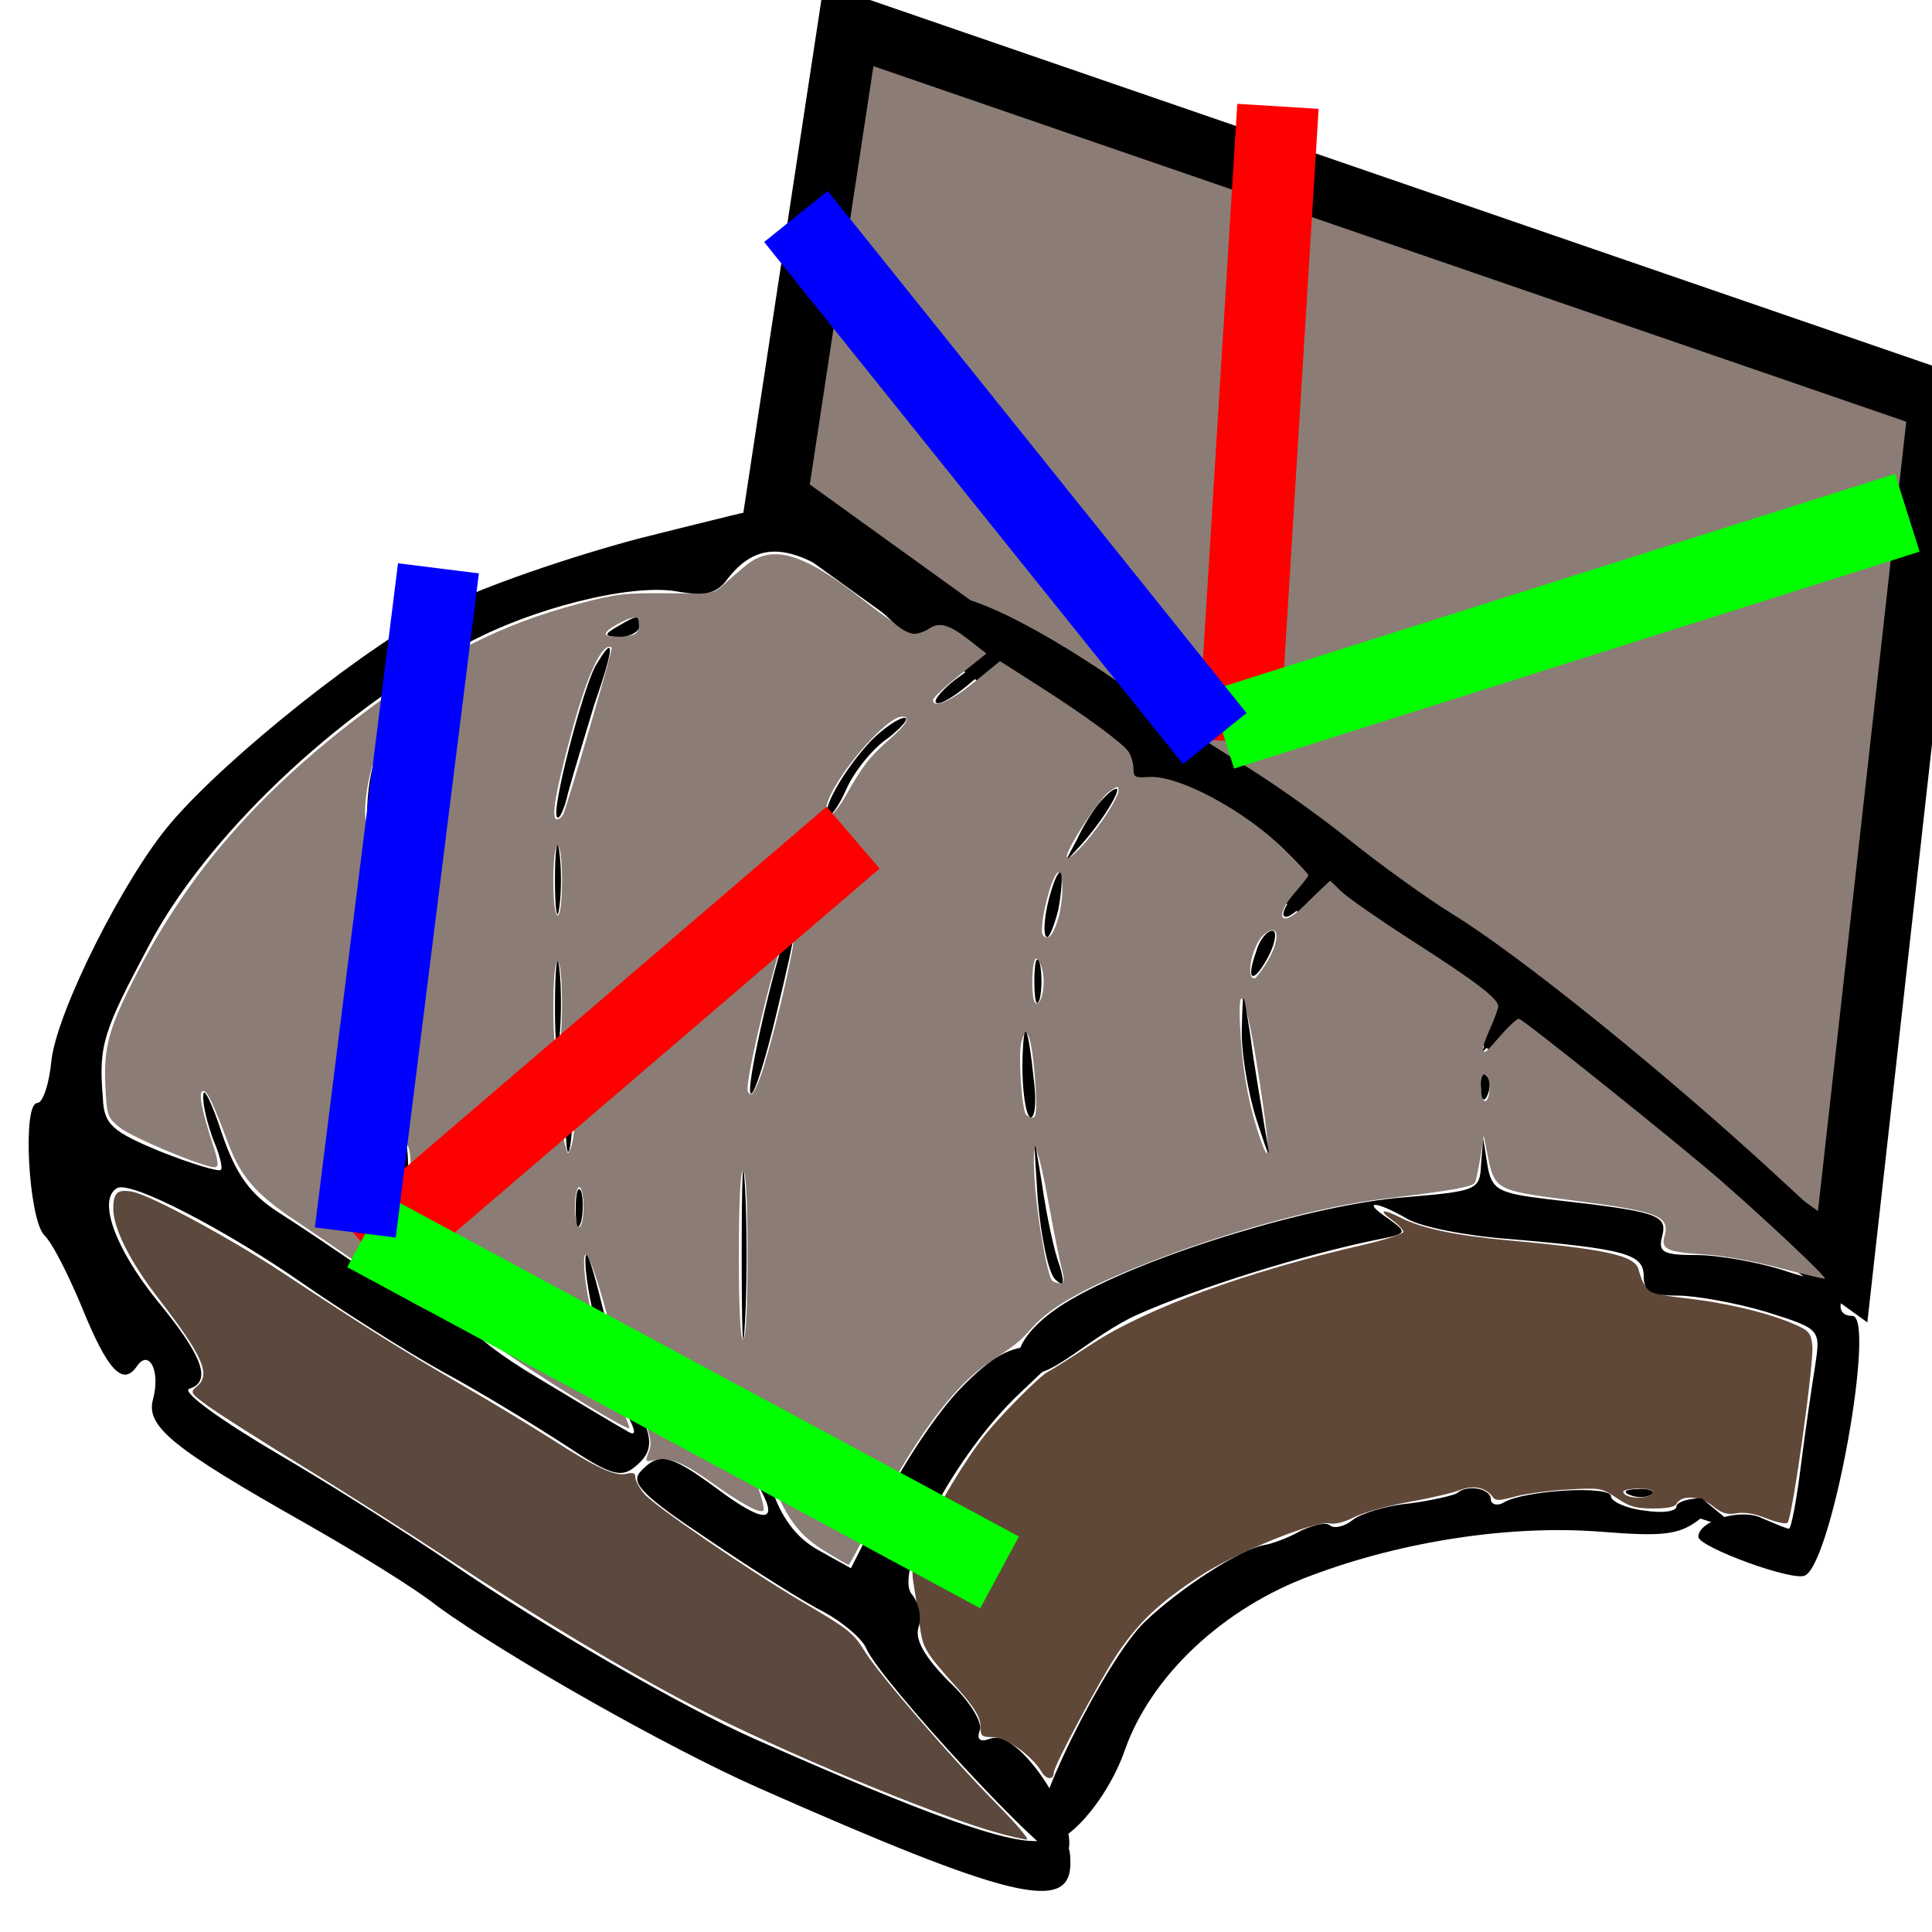
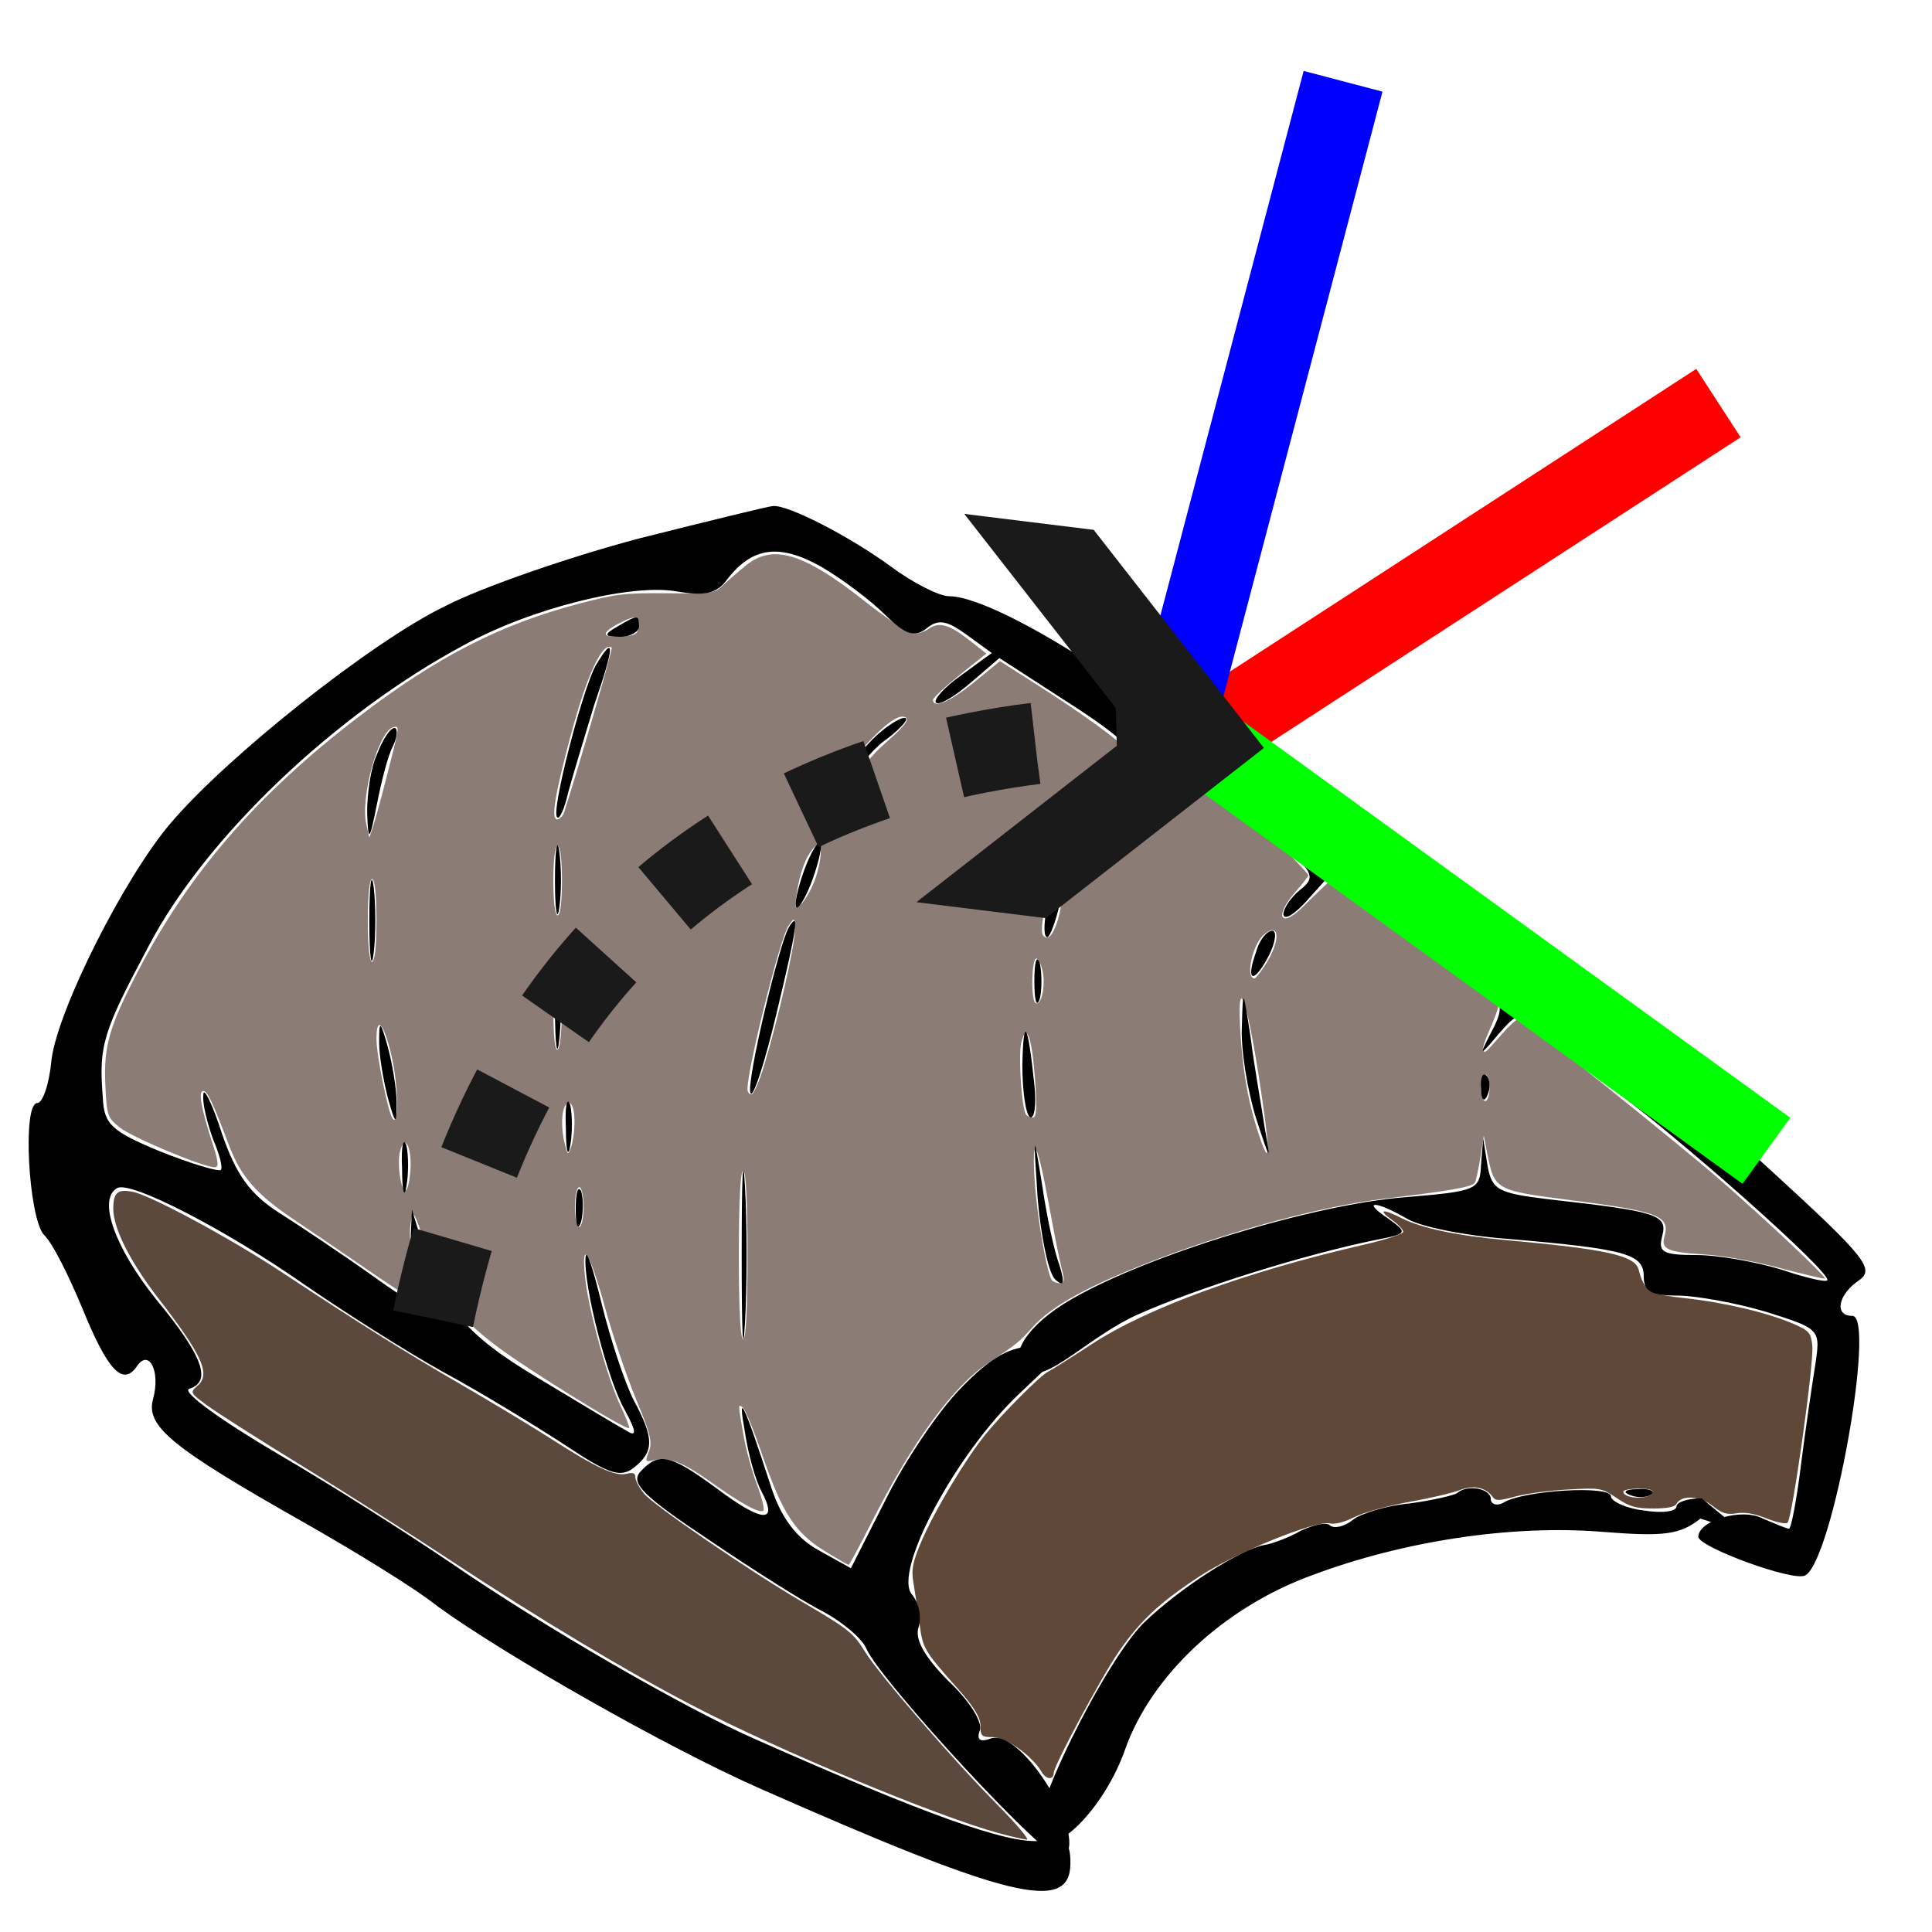
<svg xmlns="http://www.w3.org/2000/svg" width="64.0px" height="64.0px" viewBox="0 0 64.0 64.0" version="1.1" id="SVGRoot">
-   <defs id="defs2301" />
-   <g id="layer2">
-     <path style="fill:#8b7d75;fill-opacity:1;stroke:#000000;stroke-width:2.035;stroke-opacity:1" d="M 25.726,16.51 28.111,0.832 64.249,13.272 61.04,41.962 Z" id="path5183" />
-   </g>
+   <defs id="defs2301">
+     <marker style="overflow:visible" id="Arrow4" refX="0" refY="0" orient="auto-start-reverse" markerWidth="4" markerHeight="4.8" viewBox="0 0 5 6" preserveAspectRatio="xMidYMid">
+       <path style="fill:context-stroke;fill-rule:evenodd;stroke:none" d="m 1,0 -3,3 h -2 l 3,-3 -3,-3 h 2 z" id="path1741" />
+     </marker>
+   </defs>
  <g id="layer1">
    <g id="g1357" transform="matrix(0.9615265,0,0,0.7384008,0.0364987,16.38646)">
      <path style="fill:#8b7d75;fill-opacity:1;stroke-width:0.431;stroke-dashoffset:0.29;stroke-opacity:0.996" d="m 28.358,47.378 c -1.005,-0.809 -1.444,-1.691 -2.127,-4.272 -0.292,-1.103 -0.594,-2.07 -0.672,-2.148 -0.175,-0.175 -0.175,-0.206 0.013,1.207 0.085,0.639 0.296,1.649 0.468,2.243 0.172,0.594 0.272,1.121 0.221,1.172 -0.135,0.135 -0.77,-0.318 -1.827,-1.301 -0.952,-0.886 -1.444,-1.125 -1.968,-0.959 -0.273,0.087 -0.284,0.056 -0.148,-0.395 0.125,-0.413 0.056,-0.78 -0.443,-2.347 -0.325,-1.022 -0.804,-2.861 -1.064,-4.088 -0.542,-2.556 -0.832,-3.138 -0.694,-1.394 0.115,1.454 0.758,4.497 1.214,5.756 0.195,0.538 0.333,0.999 0.307,1.026 -0.107,0.107 -3.509,-2.635 -4.582,-3.694 -1.342,-1.325 -1.825,-2.23 -2.45,-4.593 -0.387,-1.463 -0.417,-1.524 -0.489,-0.966 -0.111,0.865 0.076,1.878 0.534,2.899 0.221,0.493 0.363,0.936 0.315,0.985 -0.131,0.131 -0.915,-0.454 -2.408,-1.796 C 11.824,34.053 10.726,33.079 10.119,32.549 8.806,31.403 8.268,30.609 7.858,29.208 7.268,27.19 7.109,26.755 6.961,26.755 c -0.176,0 -0.069,0.784 0.32,2.341 0.211,0.843 0.227,1.078 0.077,1.078 -0.393,0 -2.84,-1.334 -3.27,-1.783 C 3.664,27.948 3.639,27.853 3.591,26.467 3.531,24.741 3.723,23.872 4.707,21.404 6.478,16.964 8.819,13.447 12.327,9.956 c 2.706,-2.693 4.87,-4.138 7.6,-5.072 1.268,-0.434 1.558,-0.478 3.02,-0.461 1.572,0.019 1.626,0.008 1.932,-0.367 0.173,-0.212 0.526,-0.61 0.784,-0.883 0.922,-0.978 1.978,-0.564 4.085,1.6 0.788,0.809 1.551,1.471 1.698,1.471 0.146,0 0.383,-0.106 0.527,-0.236 0.348,-0.315 0.698,-0.182 1.395,0.531 l 0.577,0.591 -0.919,0.957 c -0.505,0.526 -0.919,1.029 -0.919,1.118 0,0.411 0.596,0.079 1.412,-0.787 l 0.894,-0.949 1.337,1.11 c 1.577,1.31 2.853,2.527 3.086,2.942 0.092,0.164 0.17,0.498 0.175,0.743 0.008,0.417 0.041,0.442 0.529,0.401 1.031,-0.088 3.291,1.49 4.686,3.273 0.447,0.572 0.812,1.083 0.811,1.136 -0.002,0.053 -0.202,0.391 -0.446,0.75 -0.741,1.094 -0.52,1.67 0.256,0.669 0.228,-0.294 0.533,-0.679 0.678,-0.855 l 0.263,-0.32 0.402,0.501 c 0.221,0.276 1.349,1.293 2.506,2.261 2.131,1.782 2.883,2.532 2.883,2.874 0,0.104 -0.134,0.578 -0.298,1.053 -0.164,0.476 -0.264,0.899 -0.223,0.94 0.089,0.089 0.055,0.128 0.658,-0.763 0.266,-0.393 0.527,-0.694 0.582,-0.669 0.221,0.101 5.551,5.665 6.951,7.256 1.607,1.827 3.65,4.334 3.584,4.4 -0.022,0.022 -0.724,-0.194 -1.56,-0.48 -0.905,-0.31 -1.956,-0.555 -2.597,-0.606 -1.269,-0.101 -1.496,-0.234 -1.371,-0.804 0.203,-0.923 -0.188,-1.121 -3.206,-1.627 -2.641,-0.443 -2.65,-0.449 -2.906,-2.148 l -0.112,-0.743 -0.116,0.954 c -0.064,0.525 -0.148,1.037 -0.187,1.139 -0.076,0.199 -0.79,0.365 -3.136,0.731 -2.074,0.324 -5.105,1.371 -7.731,2.672 -2.407,1.193 -3.691,2.1 -4.376,3.091 -0.474,0.685 -0.501,0.714 -1.527,1.607 -1.24,1.08 -2.625,3.551 -4.053,7.233 -0.388,1.001 -0.729,1.821 -0.758,1.821 -0.028,0 -0.405,-0.285 -0.837,-0.632 z M 25.715,34.113 c 0,-2.428 -0.053,-3.79 -0.149,-3.79 -0.095,0 -0.149,1.363 -0.149,3.79 0,2.428 0.053,3.79 0.149,3.79 0.095,0 0.149,-1.363 0.149,-3.79 z m 10.829,0.632 c -0.072,-0.347 -0.27,-1.635 -0.441,-2.861 -0.402,-2.884 -0.603,-3.337 -0.495,-1.115 0.078,1.613 0.423,4.196 0.598,4.479 0.044,0.071 0.167,0.129 0.274,0.129 0.15,0 0.164,-0.144 0.064,-0.632 z M 20.066,31.957 c 0,-0.495 -0.066,-0.892 -0.149,-0.892 -0.083,0 -0.149,0.396 -0.149,0.892 0,0.495 0.066,0.892 0.149,0.892 0.083,0 0.149,-0.396 0.149,-0.892 z m -5.958,-1.858 c 0.01,-0.939 -0.208,-1.357 -0.356,-0.683 -0.138,0.629 0.064,2.143 0.23,1.723 0.065,-0.164 0.121,-0.632 0.126,-1.04 z m 5.646,-1.809 c 0.019,-0.78 -0.12,-1.202 -0.301,-0.916 -0.153,0.242 -0.167,1.098 -0.028,1.778 0.099,0.484 0.106,0.489 0.208,0.13 0.058,-0.204 0.112,-0.65 0.12,-0.991 z m 23.566,-2.269 c -0.45,-3.758 -0.767,-4.596 -0.609,-1.607 0.091,1.72 0.304,3.131 0.69,4.564 0.344,1.277 0.32,0.389 -0.081,-2.957 z m -29.872,-0.864 c -0.259,-1.443 -0.517,-1.815 -0.516,-0.743 7.14e-4,0.751 0.407,3.352 0.561,3.588 0.222,0.341 0.192,-1.521 -0.045,-2.845 z m 22.172,1.062 c -0.11,-1.926 -0.298,-2.573 -0.474,-1.631 -0.108,0.577 0.016,2.982 0.167,3.226 0.044,0.072 0.154,0.131 0.243,0.131 0.114,0 0.133,-0.516 0.064,-1.725 z m 15.66,0.388 c 0,-0.327 -0.067,-0.595 -0.149,-0.595 -0.082,0 -0.149,0.268 -0.149,0.595 0,0.327 0.067,0.595 0.149,0.595 0.082,0 0.149,-0.268 0.149,-0.595 z M 26.289,25.603 c 0.486,-2.091 1.061,-5.386 1.054,-6.044 -0.006,-0.607 -0.006,-0.607 -0.215,-0.222 -0.284,0.523 -1.414,6.383 -1.414,7.335 0,0.127 0.061,0.232 0.136,0.232 0.075,0 0.272,-0.585 0.439,-1.301 z m -6.966,-2.721 c 0,-1.183 -0.057,-1.924 -0.149,-1.924 -0.092,0 -0.149,0.771 -0.149,2.015 0,1.306 0.052,1.983 0.149,1.924 0.087,-0.054 0.149,-0.893 0.149,-2.015 z m 16.568,-1.44 c -0.048,-0.347 -0.151,-0.632 -0.227,-0.632 -0.163,0 -0.192,1.831 -0.031,1.991 0.184,0.184 0.351,-0.694 0.259,-1.359 z m 7.638,-0.297 c 0.559,-1.104 0.542,-2.033 -0.025,-1.406 -0.397,0.439 -0.645,1.964 -0.32,1.964 0.034,0 0.189,-0.251 0.345,-0.557 z M 12.932,19.1 c 0,-1.14 -0.057,-1.858 -0.149,-1.858 -0.091,0 -0.149,0.718 -0.149,1.858 0,1.14 0.057,1.858 0.149,1.858 0.091,0 0.149,-0.718 0.149,-1.858 z m 23.467,0.011 c 0.2,-0.794 0.221,-2.166 0.033,-2.166 -0.229,0 -0.712,2.538 -0.537,2.821 0.161,0.26 0.328,0.043 0.504,-0.655 z M 19.323,17.316 c 0,-0.941 -0.059,-1.561 -0.149,-1.561 -0.09,0 -0.149,0.619 -0.149,1.561 0,0.941 0.059,1.561 0.149,1.561 0.09,0 0.149,-0.619 0.149,-1.561 z m 8.7,0.013 c 0.12,-0.405 0.216,-0.974 0.214,-1.266 -0.004,-0.5 -0.017,-0.514 -0.224,-0.24 -0.279,0.369 -0.502,1.14 -0.604,2.088 -0.075,0.699 -0.066,0.726 0.158,0.448 0.131,-0.162 0.336,-0.626 0.456,-1.03 z m 9.954,-2.784 c 0.286,-0.543 0.52,-1.106 0.52,-1.249 0,-0.243 -0.023,-0.241 -0.32,0.022 -0.333,0.295 -1.467,2.555 -1.458,2.906 0.008,0.313 0.683,-0.587 1.258,-1.679 z M 13.243,12.857 c 0.501,-2.532 0.498,-2.499 0.266,-2.422 -0.506,0.169 -1.139,3.14 -0.927,4.354 l 0.104,0.595 0.117,-0.446 c 0.064,-0.245 0.263,-1.182 0.441,-2.081 z m 6.158,1.375 c 0.498,-1.998 1.679,-7.323 1.635,-7.367 -0.305,-0.305 -0.845,1.188 -1.397,3.865 -0.557,2.699 -0.701,3.837 -0.484,3.837 0.09,0 0.2,-0.15 0.246,-0.334 z m 9.672,-0.669 c 0.595,-1.376 0.841,-1.793 1.509,-2.558 0.639,-0.731 0.776,-1.046 0.456,-1.046 -0.563,0 -2.362,2.757 -2.594,3.976 -0.151,0.794 0.219,0.575 0.628,-0.372 z m -7.102,-7.655 c 0.057,-0.492 -0.143,-0.519 -0.73,-0.101 -0.586,0.417 -0.542,0.612 0.126,0.556 0.484,-0.04 0.564,-0.1 0.604,-0.455 z" id="path519" />
      <path style="fill:#604839;fill-opacity:1;stroke-width:0.431;stroke-dashoffset:0.29;stroke-opacity:0.996" d="m 35.85,57.304 c -0.332,-0.73 -1.229,-1.564 -1.681,-1.564 -0.39,0 -0.429,-0.047 -0.429,-0.514 0,-0.378 -0.214,-0.829 -0.807,-1.7 -1.147,-1.685 -1.18,-1.759 -1.296,-2.913 -0.057,-0.572 -0.15,-1.376 -0.205,-1.786 -0.081,-0.597 -0.022,-0.981 0.296,-1.932 0.461,-1.379 1.526,-3.683 2.197,-4.754 0.602,-0.961 1.892,-2.643 2.142,-2.794 0.107,-0.065 0.781,-0.618 1.498,-1.23 1.898,-1.621 5.339,-3.26 9.367,-4.463 0.756,-0.226 1.375,-0.487 1.375,-0.581 0,-0.094 -0.167,-0.327 -0.371,-0.519 -0.522,-0.49 -0.356,-0.538 0.32,-0.093 0.687,0.452 1.894,0.782 3.61,0.984 3.45,0.407 4.422,0.689 4.549,1.317 0.199,0.981 0.361,1.109 1.635,1.291 1.344,0.192 2.824,0.651 3.708,1.151 0.536,0.303 0.599,0.401 0.642,0.993 0.057,0.8 -0.694,7.759 -0.856,7.927 -0.064,0.066 -0.391,-0.023 -0.727,-0.199 -0.413,-0.215 -0.747,-0.289 -1.029,-0.227 -0.335,0.073 -0.5,0.006 -0.829,-0.337 -0.434,-0.453 -1.084,-0.496 -1.243,-0.081 -0.051,0.133 -0.326,0.203 -0.8,0.203 -0.598,0 -0.814,-0.081 -1.254,-0.467 -0.521,-0.457 -0.555,-0.465 -1.677,-0.386 -0.63,0.044 -1.446,0.185 -1.812,0.313 -0.579,0.202 -0.682,0.204 -0.787,0.016 -0.239,-0.428 -0.67,-0.541 -1.138,-0.299 -0.241,0.125 -1.028,0.364 -1.748,0.531 -0.72,0.167 -1.564,0.472 -1.875,0.677 -0.348,0.229 -0.674,0.338 -0.848,0.283 -0.478,-0.152 -3.256,1.319 -4.492,2.378 -1.37,1.174 -2.034,1.98 -2.775,3.369 -0.577,1.082 -2.245,5.125 -2.245,5.442 0,0.334 -0.259,0.311 -0.417,-0.037 z M 56.892,44.777 c 0.041,-0.125 -0.112,-0.186 -0.471,-0.186 -0.293,0 -0.533,0.061 -0.533,0.136 0,0.326 0.898,0.371 1.004,0.05 z" id="path799" />
      <path style="fill:#5c493d;fill-opacity:1;stroke-width:0.431;stroke-dashoffset:0.29;stroke-opacity:0.996" d="M 34.37,60.047 C 32.246,59.292 26.808,56.344 23.857,54.346 21.529,52.771 18.506,50.411 15.458,47.789 14.11,46.628 11.825,44.735 10.381,43.581 8.937,42.428 7.472,41.213 7.124,40.883 6.512,40.301 6.501,40.273 6.757,39.99 7.232,39.466 6.95,38.64 5.412,36.045 4.443,34.41 3.865,32.912 3.865,32.037 c 0,-0.731 0.144,-0.894 0.671,-0.761 0.614,0.154 3.358,2.082 5.134,3.607 2.826,2.427 4.136,3.496 6.161,5.025 1.063,0.803 2.48,1.917 3.149,2.476 1.529,1.278 2.175,1.665 2.569,1.54 0.223,-0.071 0.302,-0.03 0.302,0.157 0,0.139 0.132,0.466 0.293,0.727 0.323,0.522 3.605,3.449 5.448,4.859 1.618,1.237 1.771,1.395 2.182,2.262 0.477,1.006 3.008,4.814 4.534,6.822 0.667,0.878 1.13,1.591 1.029,1.585 -0.101,-0.006 -0.537,-0.136 -0.968,-0.289 z" id="path659" />
      <g id="g446" transform="matrix(1.022288,0,0,1.235533,-0.02114431,-8.61085)">
        <g id="g416">
          <g id="g13445" transform="matrix(0.3680232,0,0,0.3680232,-417.5317,-284.8654)">
            <path d="m 1193,797.3 c -6.3,1.8 -14.4,4.8 -17.8,6.7 -6.7,3.5 -19.9,14.8 -25.1,21.4 -4.2,5.3 -10.3,18.3 -10.9,23.3 -0.2,2.4 -0.8,4.3 -1.3,4.3 -1.4,0 -0.8,11.3 0.6,13 0.8,0.8 2.3,4.1 3.5,7.2 2.3,6.1 3.7,7.8 5,5.8 1.1,-1.8 2.2,0.4 1.5,3.2 -0.7,2.7 1.7,4.8 14,12.3 4.4,2.7 9.9,6.3 12.1,8.2 6.3,4.9 21,13.9 29.4,17.9 22.9,10.9 28.5,12.4 28.5,7.4 0,-2.1 -0.4,-2.5 -2.8,-2.2 -3,0.3 -10.5,-2.6 -26.2,-10.1 -6.5,-3.1 -19.2,-11 -27.7,-17.3 -3.7,-2.7 -10.8,-7.6 -15.9,-10.8 -5.2,-3.3 -8.8,-6.1 -8.1,-6.4 2.1,-0.7 1.3,-3.2 -3,-8.8 -3.8,-5.1 -5.4,-9.9 -3.6,-11 1.2,-0.8 10.1,4.2 17,9.4 3.5,2.6 9.3,6.6 12.8,8.7 3.6,2.1 8.6,5.4 11.3,7.3 3.9,2.8 5,3.2 6.2,2.2 1.9,-1.6 1.9,-2.9 0,-6.7 -0.8,-1.7 -2.1,-5.9 -2.9,-9.4 -0.8,-3.5 -1.4,-5.6 -1.5,-4.7 -0.2,2.8 2,12.1 3.6,15.1 1.1,2.2 1.1,2.7 0.1,2 -0.7,-0.4 -4.4,-2.8 -8.1,-5.2 -6.7,-4.3 -8.9,-7.2 -10.8,-14.1 l -0.7,-2.5 -0.1,2.5 c 0,1.4 0.6,3.6 1.5,4.8 2.7,3.9 0.7,3.7 -4.8,-0.6 -3,-2.3 -6.9,-5.1 -8.8,-6.4 -2.6,-1.8 -3.9,-3.7 -5.2,-7.8 -0.9,-3 -1.7,-4.7 -1.7,-3.8 -0.1,0.9 0.4,2.9 0.9,4.4 0.6,1.5 0.9,2.8 0.7,3 -0.2,0.2 -2.7,-0.6 -5.5,-1.8 -4.5,-2 -5.2,-2.7 -5.3,-5.3 -0.4,-5.2 0,-6.5 4.2,-15 5.2,-10.7 17.1,-22.9 28.9,-29.7 6.3,-3.7 15.2,-6 19.3,-5.3 2.7,0.5 3.8,0.3 4.8,-1.2 2.3,-3.2 4.8,-3.5 8.6,-1.2 1.9,1.2 4.5,3.3 5.8,4.7 1.9,2 2.7,2.3 3.8,1.4 1.1,-1 1.9,-0.8 3.7,0.6 l 2.3,1.8 -2.8,2.2 c -1.6,1.2 -2.6,2.5 -2.3,2.7 0.3,0.3 1.7,-0.6 3.2,-2 l 2.6,-2.4 6.6,4.6 c 4.5,3.1 6.3,5 5.9,6 -0.4,1.1 -0.1,1.3 1.1,0.9 1.9,-0.7 8.9,3.2 12.7,7.2 2.5,2.6 2.6,3 1.2,4.2 -0.8,0.7 -1.5,1.8 -1.5,2.4 0.1,0.6 1,0 2.1,-1.3 l 2,-2.4 2.2,2 c 1.2,1.1 4.8,3.7 8,5.8 6.1,4 6.3,4.4 4.6,7.8 -1,2.1 -0.9,2.1 0.8,-0.1 1.8,-2.2 2,-2.2 3.3,-0.7 0.8,0.9 3.9,3.6 7,6 5.8,4.5 20.4,18.4 19.8,19 -0.2,0.2 -2.1,-0.3 -4.3,-1.1 -2.2,-0.7 -5.6,-1.4 -7.7,-1.4 -3.1,0 -3.5,-0.3 -3.1,-1.9 0.5,-2.1 -0.5,-2.4 -10.4,-3.6 -4.6,-0.6 -5.2,-0.9 -5.6,-3.3 l -0.4,-2.7 -0.2,2.6 c -0.1,2.5 -0.4,2.6 -7,3.2 -8.3,0.7 -23.3,5.6 -30.4,10 -4.9,3 -6.24,6.607 -3.74,7.307 1.8,0.5 5.54,-3.707 9.64,-5.707 5.6,-2.7 15.5,-6 21.9,-7.4 2.9,-0.6 2.9,-0.7 1.1,-2.1 -2.5,-1.8 -1.2,-1.8 1.7,0 1.2,0.8 5.4,1.7 9.2,2 10.9,1 12.5,1.5 12.5,3.7 0,1.5 0.7,1.9 3.1,1.9 1.6,0 5.3,0.7 8.1,1.6 5,1.7 5,1.7 4.5,5.3 -0.3,2 -0.9,6.4 -1.3,9.8 -0.4,3.5 -0.9,6.3 -1.1,6.3 -0.2,0 -1.3,-0.5 -2.4,-1 -1.9,-1.1 -5.9,0.2 -5.9,1.8 0,1 8.8,4.5 9.8,3.8 2.5,-1.5 6.5,-25.6 4.3,-25.6 -1.7,0 -1.3,-2.1 0.6,-3.5 1.5,-1.1 0.6,-2.3 -7.8,-10.6 -10.3,-10.2 -23.3,-21.5 -29.5,-25.6 -2.1,-1.4 -6.4,-4.7 -9.4,-7.3 -3,-2.6 -7.5,-6 -10,-7.6 -2.4,-1.6 -7.3,-5 -10.8,-7.7 -7.1,-5.3 -13.3,-8.7 -15.8,-8.7 -0.9,0 -3.3,-1.3 -5.3,-2.9 -3.8,-3 -9.4,-6.1 -10.8,-6 -0.4,0 -6,1.5 -12.3,3.2 z" id="path152" style="fill:#000000;stroke:none;stroke-width:0.1" />
            <path d="m 1191,806 c -1.3,0.8 -1.2,1 0.3,1 0.9,0 1.7,-0.5 1.7,-1 0,-1.2 -0.1,-1.2 -2,0 z" id="path156" style="fill:#000000;stroke:none;stroke-width:0.1" />
            <path d="m 1189,809.9 c -1.2,2.4 -4.1,14.4 -3.5,14.9 0.2,0.3 0.7,-0.9 1,-2.4 0.4,-1.6 1.5,-5.5 2.4,-8.7 1.9,-5.9 1.9,-7.1 0.1,-3.8 z" id="path158" style="fill:#000000;stroke:none;stroke-width:0.1" />
            <path d="m 1214.3,817.2 c -2.4,2.7 -4.6,6.8 -4,7.4 0.2,0.3 1,-0.9 1.7,-2.6 0.7,-1.7 2.4,-4 3.8,-5 1.3,-1.1 2,-2 1.5,-2 -0.5,0 -1.9,1 -3,2.2 z" id="path160" style="fill:#000000;stroke:none;stroke-width:0.1" />
            <path d="m 1169,818.6 c -0.6,1.4 -0.9,4 -0.9,5.7 0.1,3 0.2,3 0.9,-0.8 0.4,-2.2 1,-4.8 1.5,-5.8 0.4,-0.9 0.4,-1.7 0.1,-1.7 -0.4,0 -1.1,1.2 -1.6,2.6 z" id="path162" style="fill:#000000;stroke:none;stroke-width:0.1" />
            <path d="m 1235.3,823.2 c -0.6,0.7 -1.6,2.4 -2.2,3.8 -1.2,2.4 -1.2,2.4 0.4,0.5 2,-2.4 3.7,-5.5 3.2,-5.5 -0.3,0 -0.9,0.6 -1.4,1.2 z" id="path164" style="fill:#000000;stroke:none;stroke-width:0.1" />
            <path d="m 1185.3,831 c 0,3 0.2,4.3 0.4,2.7 0.2,-1.5 0.2,-3.9 0,-5.5 -0.2,-1.5 -0.4,-0.2 -0.4,2.8 z" id="path170" style="fill:#000000;stroke:none;stroke-width:0.1" />
            <path d="m 1208.1,830.1 c -0.6,1.8 -0.9,3.4 -0.7,3.6 0.2,0.2 0.9,-1 1.5,-2.8 0.6,-1.8 0.9,-3.4 0.7,-3.6 -0.2,-0.2 -0.9,1 -1.5,2.8 z" id="path172" style="fill:#000000;stroke:none;stroke-width:0.1" />
            <path d="m 1168.3,835 c 0,3.6 0.2,5 0.4,3.2 0.2,-1.7 0.2,-4.7 0,-6.5 -0.2,-1.7 -0.4,-0.3 -0.4,3.3 z" id="path176" style="fill:#000000;stroke:none;stroke-width:0.1" />
            <path d="m 1230.5,833 c -0.4,1.7 -0.5,3.4 -0.2,3.6 0.2,0.3 0.7,-1 1.1,-2.7 0.3,-1.8 0.4,-3.4 0.2,-3.6 -0.2,-0.3 -0.7,1 -1.1,2.7 z" id="path178" style="fill:#000000;stroke:none;stroke-width:0.1" />
            <path d="m 1206.7,835.7 c -0.9,1.7 -3.9,15.3 -3.5,16.3 0.2,0.7 1.3,-2.9 2.4,-7.9 1.9,-8.5 2.1,-10.2 1.1,-8.4 z" id="path188" style="fill:#000000;stroke:none;stroke-width:0.1" />
            <path d="m 1249.5,838.1 c -1,3 -0.2,3.2 1.2,0.3 0.6,-1.3 0.7,-2.4 0.3,-2.4 -0.5,0 -1.2,0.9 -1.5,2.1 z" id="path190" style="fill:#000000;stroke:none;stroke-width:0.1" />
            <path d="m 1185.3,843.5 c 0,3.8 0.2,5.3 0.4,3.2 0.2,-2 0.2,-5.2 0,-7 -0.2,-1.7 -0.4,-0.1 -0.4,3.8 z" id="path192" style="fill:#000000;stroke:none;stroke-width:0.1" />
            <path d="m 1229.2,841 c 0,1.9 0.2,2.7 0.5,1.7 0.2,-0.9 0.2,-2.5 0,-3.5 -0.3,-0.9 -0.5,-0.1 -0.5,1.8 z" id="path196" style="fill:#000000;stroke:none;stroke-width:0.1" />
            <path d="m 1248.2,845.5 c -0.1,2.2 0.5,6.2 1.3,9 1.3,4.3 1.4,4.5 0.8,1 -0.3,-2.2 -1,-6.3 -1.3,-9 -0.7,-4.9 -0.7,-4.9 -0.8,-1 z" id="path206" style="fill:#000000;stroke:none;stroke-width:0.1" />
            <path d="m 1169.2,847 c 0,1.4 0.4,3.8 0.8,5.5 0.7,2.7 0.8,2.7 0.8,0.5 0,-1.4 -0.4,-3.9 -0.8,-5.5 -0.7,-2.7 -0.8,-2.7 -0.8,-0.5 z" id="path210" style="fill:#000000;stroke:none;stroke-width:0.1" />
            <path d="m 1228.1,849.2 c 0,2.6 0.3,4.9 0.7,5.2 0.4,0.2 0.6,-1.2 0.4,-3.2 -0.6,-6.2 -1,-6.9 -1.1,-2 z" id="path212" style="fill:#000000;stroke:none;stroke-width:0.1" />
            <path d="m 1270.1,851.6 c 0,1.1 0.3,1.4 0.6,0.6 0.3,-0.7 0.2,-1.6 -0.1,-1.9 -0.3,-0.4 -0.6,0.2 -0.5,1.3 z" id="path216" style="fill:#000000;stroke:none;stroke-width:0.1" />
            <path d="m 1186.3,855.5 c 0,2.2 0.2,3 0.4,1.7 0.2,-1.2 0.2,-3 0,-4 -0.3,-0.9 -0.5,0.1 -0.4,2.3 z" id="path218" style="fill:#000000;stroke:none;stroke-width:0.1" />
            <path d="m 1202.4,868 c 0,7.4 0.1,10.5 0.3,6.7 0.2,-3.7 0.2,-9.7 0,-13.5 -0.2,-3.7 -0.3,-0.6 -0.3,6.8 z" id="path220" style="fill:#000000;stroke:none;stroke-width:0.1" />
            <path d="m 1171.3,859.5 c 0,2.2 0.2,3 0.4,1.7 0.2,-1.2 0.2,-3 0,-4 -0.3,-0.9 -0.5,0.1 -0.4,2.3 z" id="path222" style="fill:#000000;stroke:none;stroke-width:0.1" />
            <path d="m 1229.5,862.4 c 0.3,3.8 1,7.4 1.6,8 0.8,0.8 0.9,0.4 0.4,-1.4 -0.5,-1.4 -1.2,-5 -1.6,-8 -0.8,-5.3 -0.8,-5.2 -0.4,1.4 z" id="path224" style="fill:#000000;stroke:none;stroke-width:0.1" />
            <path d="m 1187.2,863.5 c 0,1.6 0.2,2.2 0.5,1.2 0.2,-0.9 0.2,-2.3 0,-3 -0.3,-0.6 -0.5,0.1 -0.5,1.8 z" id="path226" style="fill:#000000;stroke:none;stroke-width:0.1" />
            <path d="m 1222.5,881.1 c -2.1,2.3 -5.2,7.3 -6.9,11 l -3.2,6.8 -3,-1.8 c -2,-1.2 -3.4,-3.2 -4.3,-6.2 -2.6,-8.6 -3.1,-9.6 -2.4,-5.4 0.3,2.2 1,4.8 1.5,5.8 1.6,3.2 0.1,3.1 -4,-0.2 -4.4,-3.5 -5.4,-3.7 -7.1,-1.7 -0.9,1.1 0.3,2.4 6.3,6.7 4.1,3 8.8,6.2 10.5,7.1 1.7,1 3.5,2.6 3.9,3.6 1.2,3.1 16.848,21.417 17.948,20.717 2.7,-1.6 -3.648,-12.917 -6.548,-11.817 -1,0.4 -1.3,0.1 -1,-0.8 0.3,-0.8 -1,-3 -2.9,-4.9 -2.1,-2.3 -3.1,-4.1 -2.7,-5.3 0.3,-1 0,-2.4 -0.6,-3.2 -1.8,-2.2 4,-13.9 9.8,-19.8 l 4.6,-4.7 h -3.1 c -2.3,0 -4,1 -6.8,4.1 z" id="path230" style="fill:#000000;stroke:none;stroke-width:0.1" />
            <path d="m 1267.9,891.5 c -0.3,0.2 -2.2,0.7 -4.3,1 -2.1,0.2 -4.5,1 -5.2,1.6 -0.8,0.7 -1.7,0.9 -2.1,0.6 -0.3,-0.4 -1.5,-0.1 -2.7,0.5 -1.1,0.7 -2.7,1.3 -3.3,1.4 -2.2,0.4 -7.7,4.2 -11,7.6 -3.5,3.6 -11.126,19.937 -9.626,21.437 1.7,1.7 6.126,-3.537 7.826,-8.837 2.4,-7.3 9,-14 17.1,-17.2 8.4,-3.4 18.3,-5 26.5,-4.3 5.8,0.5 7.2,0.3 9.1,-1.3 l 3.932,1.404 L 1290.3,892 c -1.3,0 -2.3,0.4 -2.3,0.8 0,0.5 -1.3,0.7 -3,0.4 -1.6,-0.2 -3,-0.9 -3,-1.4 0,-1.1 -7.9,-0.6 -9.8,0.6 -0.6,0.4 -1.2,0.2 -1.2,-0.3 0,-1.1 -2.2,-1.5 -3.1,-0.6 z" id="path232" style="fill:#000000;stroke:none;stroke-width:0.1" />
            <path d="m 1283.8,891.7 c 0.7,0.3 1.6,0.2 1.9,-0.1 0.4,-0.3 -0.2,-0.6 -1.3,-0.5 -1.1,0 -1.4,0.3 -0.6,0.6 z" id="path234" style="fill:#000000;stroke:none;stroke-width:0.1" />
          </g>
        </g>
      </g>
    </g>
-     <g id="g2546" transform="rotate(-7.604348,157.2974,234.2715)">
+     <g id="g2546" transform="translate(0.2006615,0.8646273)">
      <path style="fill:#ff0000;stroke:#ff0000;stroke-width:2.7" d="M 39.036,23.97 56.725,12.488" id="path1098" />
      <path style="fill:#00ff00;stroke:#00ff00;stroke-width:2.7" d="M 39.023,23.282 58.313,37.256" id="path1208" />
      <path style="fill:#0000ff;stroke:#0000ff;stroke-width:2.7" d="M 38.649,23.271 44.29,1.828" id="path1264" />
    </g>
-     <g id="g2546-3" transform="rotate(-53.47732,40.63143,22.28807)">
-       <path style="fill:#ff0000;stroke:#ff0000;stroke-width:2.7" d="M 39.036,23.97 56.725,12.488" id="path1098-6" />
-       <path style="fill:#00ff00;stroke:#00ff00;stroke-width:2.7" d="M 39.023,23.282 58.313,37.256" id="path1208-7" />
-       <path style="fill:#0000ff;stroke:#0000ff;stroke-width:2.7" d="M 38.649,23.271 44.29,1.828" id="path1264-5" />
-     </g>
+     <path style="fill:none;fill-opacity:1;stroke:#1a1a1a;stroke-width:2.7;stroke-dasharray:2.7,2.7;stroke-dashoffset:0;marker-end:url(#Arrow4)" d="M 14.347,43.681 C 18.8,21.932 39.725,24.512 39.725,24.512" id="path1676" />
  </g>
</svg>
